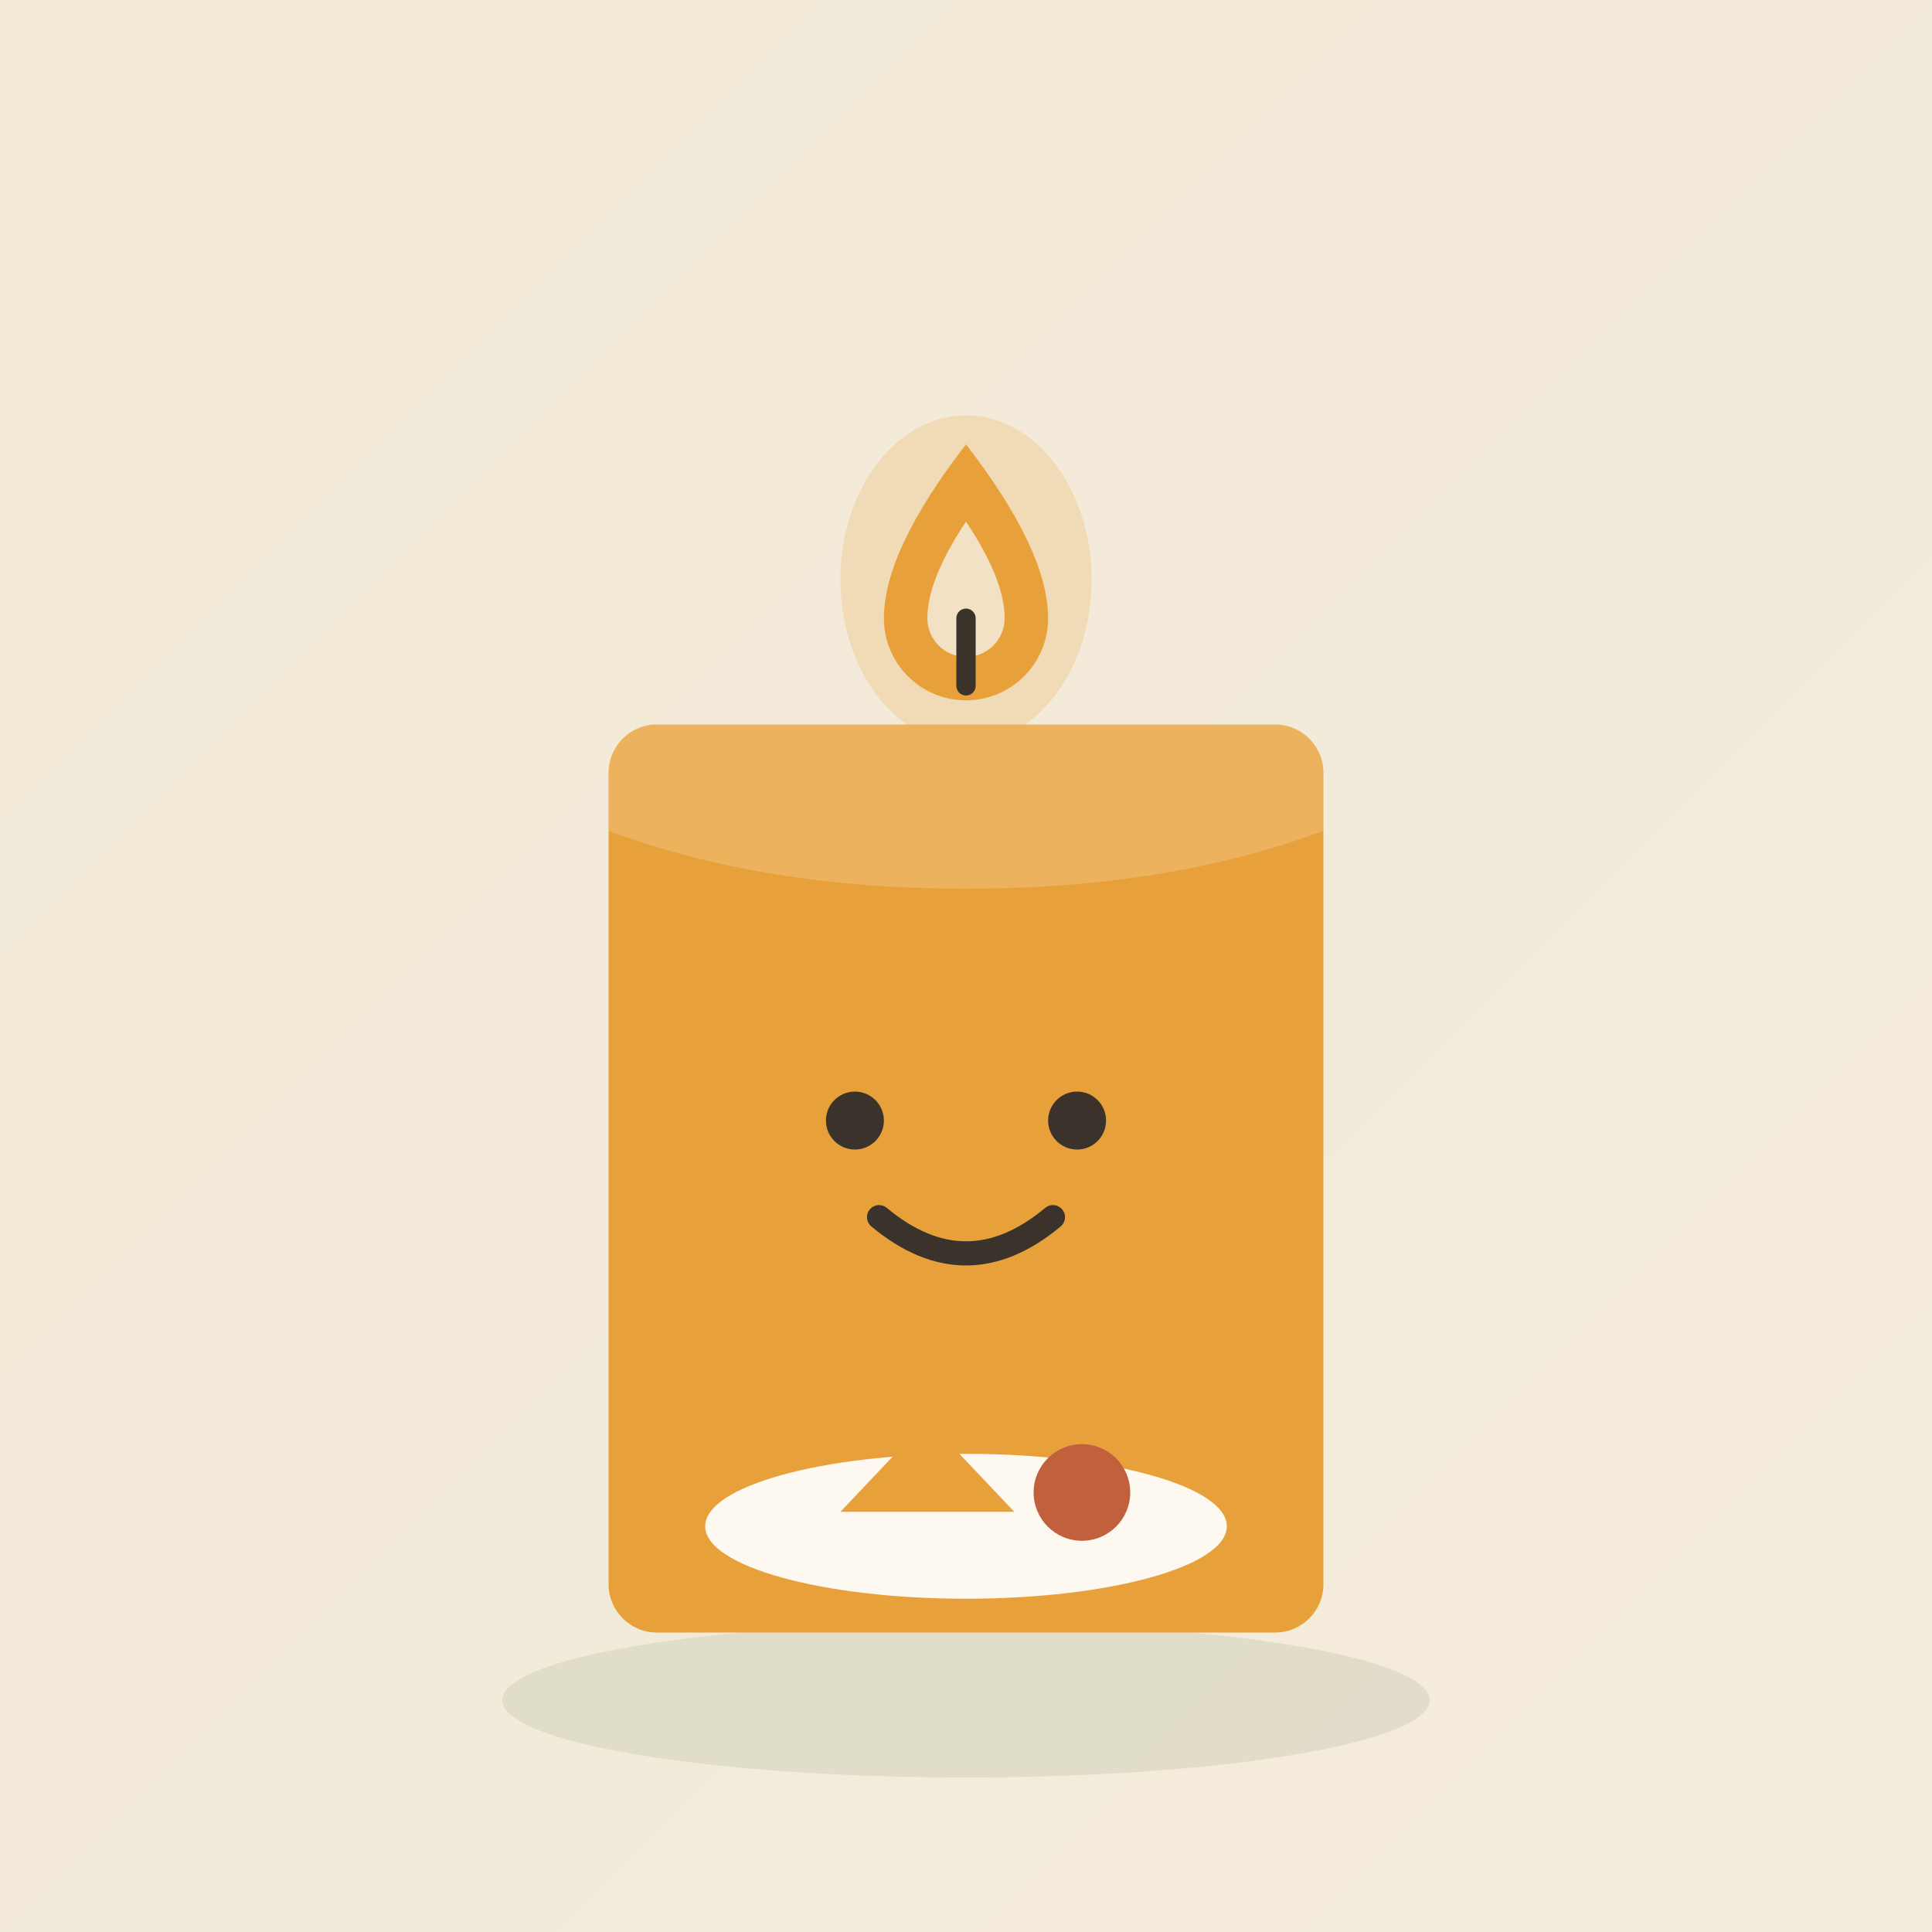
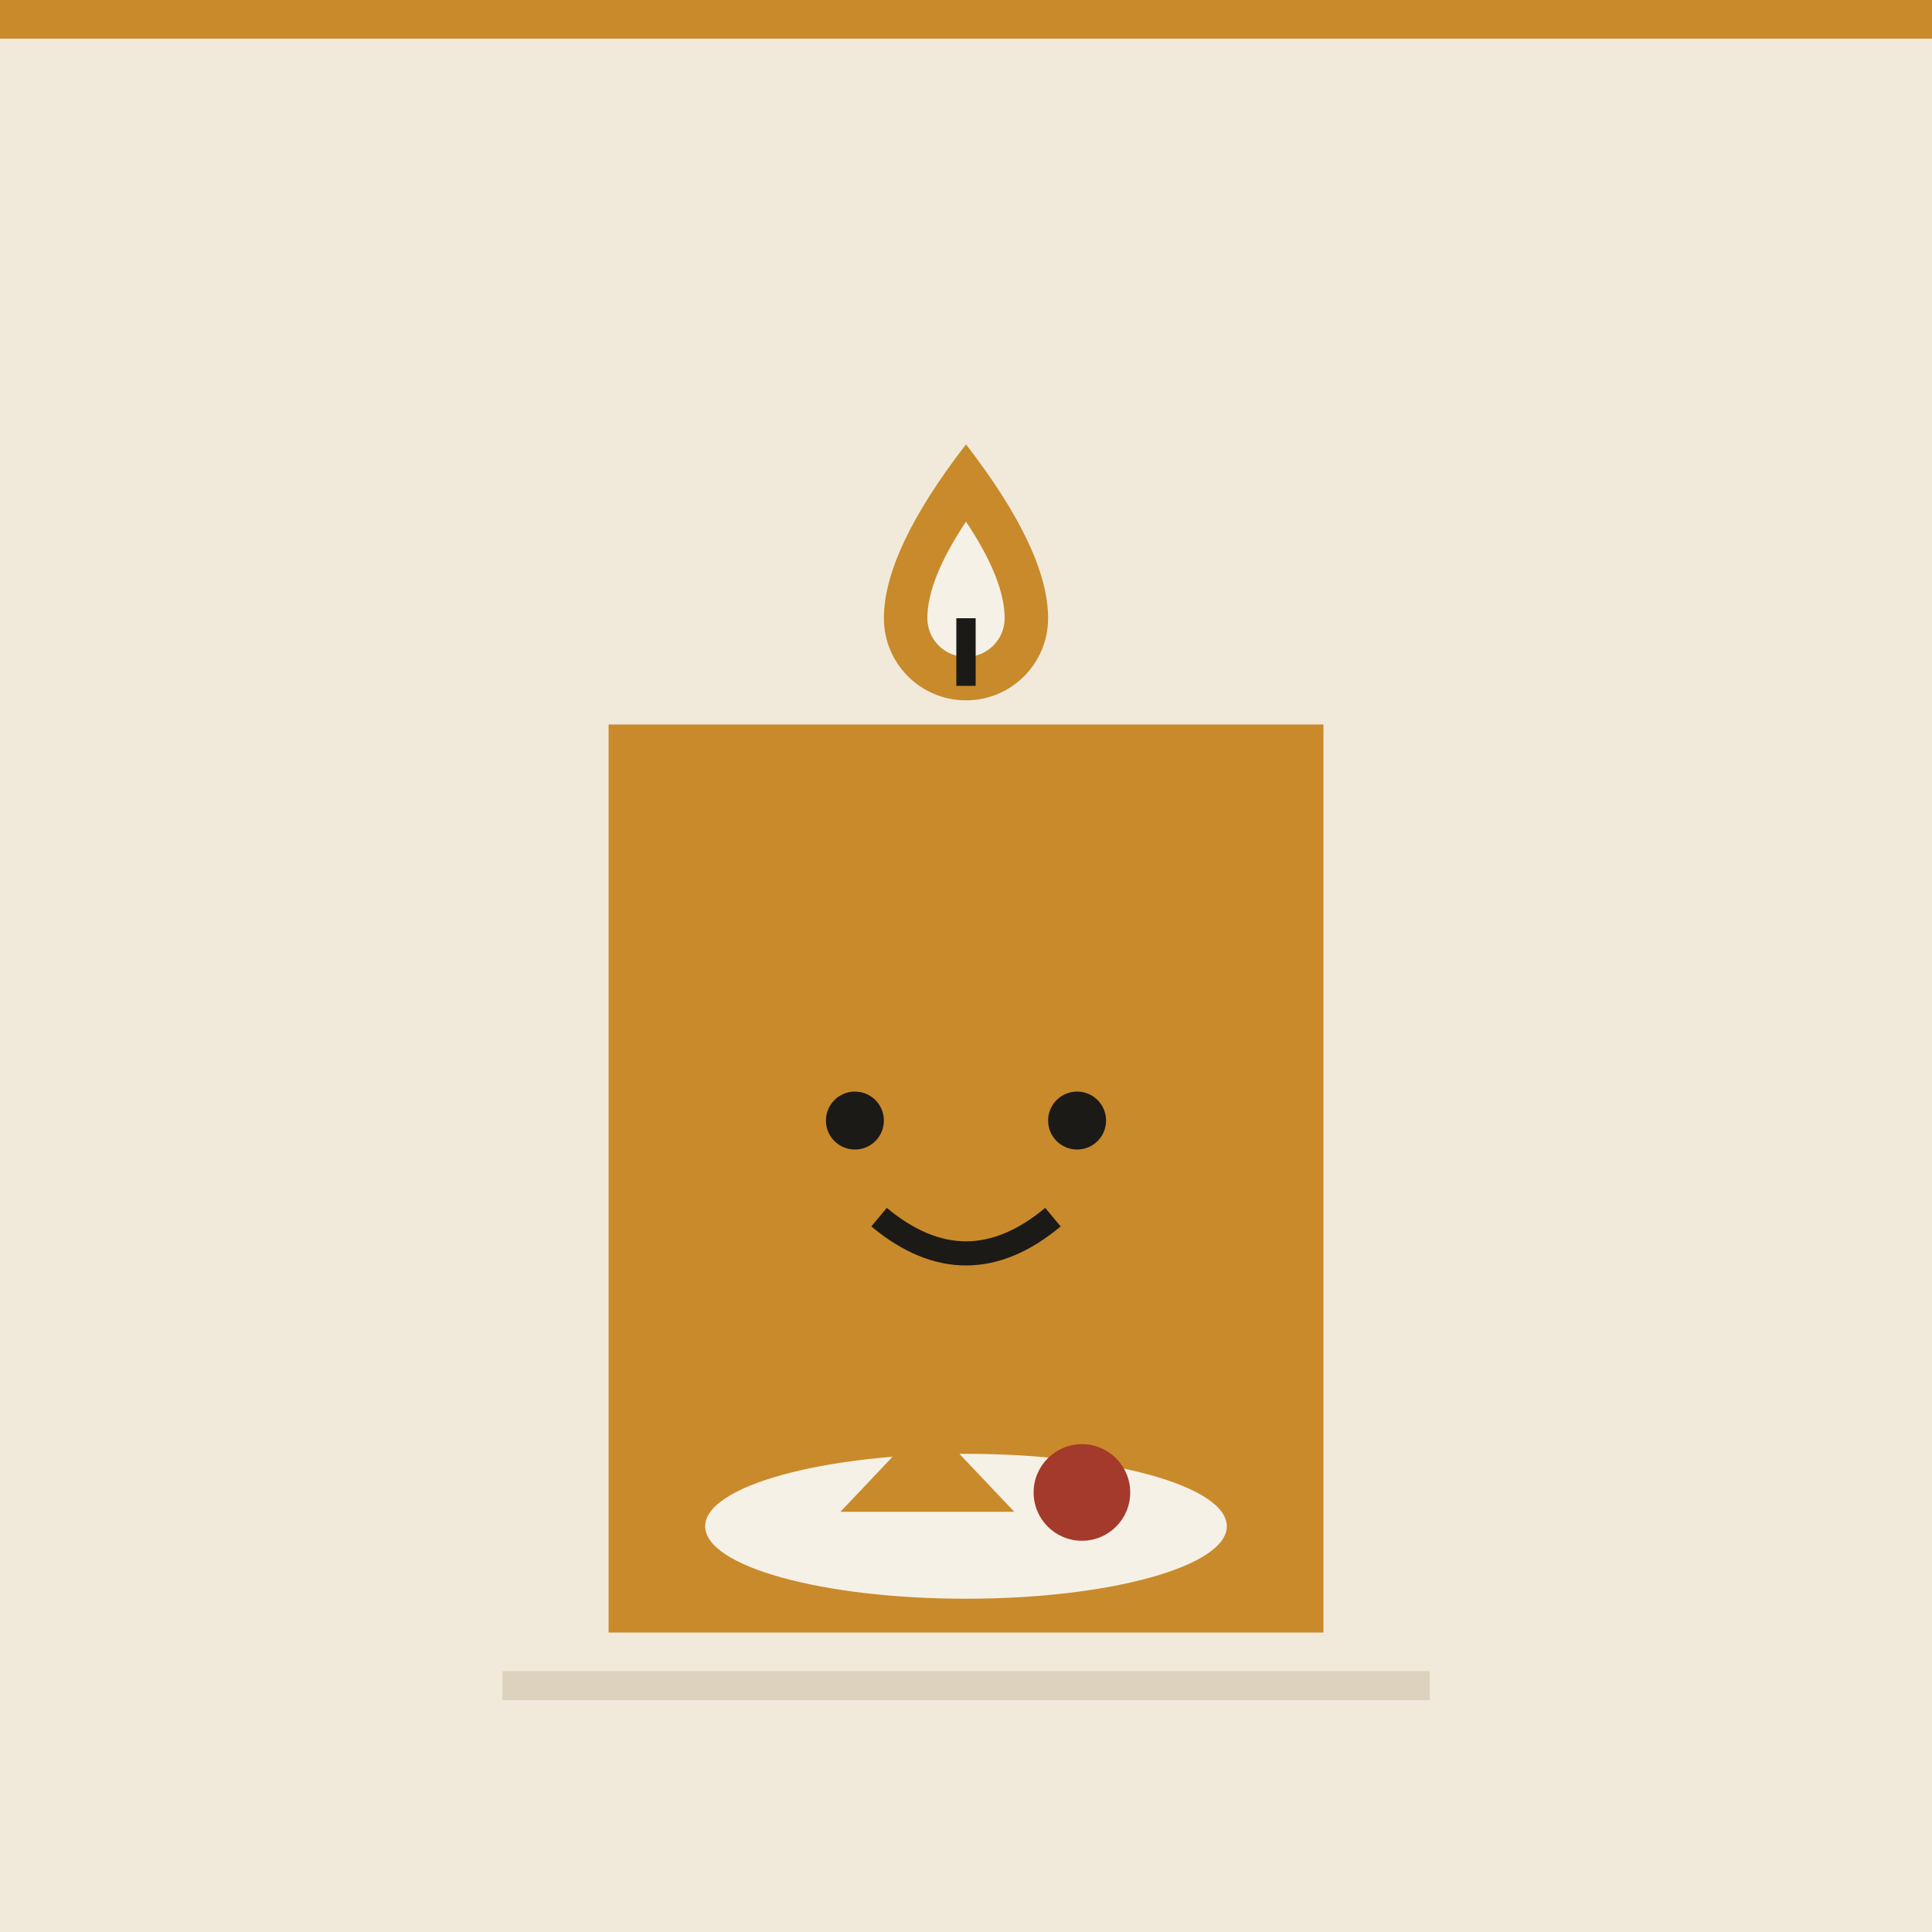
- <svg xmlns="http://www.w3.org/2000/svg" viewBox="0 0 400 400" role="img" aria-label="foodie-bhai placeholder illustration">
-   <defs>
-     <linearGradient id="bg-foodie-bhai" x1="0" y1="0" x2="1" y2="1">
-       <stop offset="0" stop-color="#F2E9D6" />
-       <stop offset="1" stop-color="#F4ECDD" />
-     </linearGradient>
-   </defs>
-   <rect width="400" height="400" fill="url(#bg-foodie-bhai)" />
-   <ellipse cx="200" cy="352" rx="96" ry="16" fill="#8B9A7B" opacity=".18" />
-   <g>
-     <ellipse cx="200" cy="120" rx="26" ry="34" fill="#E8A13A" opacity=".22" />
-     <path d="M200 92 q17 22 17 36 a17 17 0 0 1 -34 0 q0 -14 17 -36 Z" fill="#E8A13A" />
-     <path d="M200 108 q8 12 8 20 a8 8 0 0 1 -16 0 q0 -8 8 -20 Z" fill="#F4ECDD" opacity=".85" />
-   </g>
-   <path d="M200 128 v14" stroke="#3B322C" stroke-width="4" stroke-linecap="round" />
-   <path d="M136 150 h128 a10 10 0 0 1 10 10 v168 a10 10 0 0 1 -10 10 h-128              a10 10 0 0 1 -10 -10 v-168 a10 10 0 0 1 10 -10 Z" fill="#E8A13A" />
-   <path d="M136 150 h128 a10 10 0 0 1 10 10 v12 q-32 12 -74 12 t-74 -12 v-12              a10 10 0 0 1 10 -10 Z" fill="#fff" opacity=".18" />
-   <g fill="#3B322C">
+ <svg xmlns="http://www.w3.org/2000/svg" viewBox="0 0 400 400" role="img" aria-label="foodie-bhai">
+   <rect width="400" height="400" fill="#F1EADB" />
+   <rect x="0" y="0" width="400" height="8" fill="#C98A2B" />
+   <rect x="104" y="346" width="192" height="6" fill="#DCD2BE" />
+   <path d="M200 92 q17 22 17 36 a17 17 0 0 1 -34 0 q0 -14 17 -36 Z" fill="#C98A2B" />
+   <path d="M200 108 q8 12 8 20 a8 8 0 0 1 -16 0 q0 -8 8 -20 Z" fill="#F6F1E7" />
+   <path d="M200 128 v14" stroke="#1C1A17" stroke-width="4" />
+   <rect x="126" y="150" width="148" height="188" fill="#C98A2B" />
+   <g fill="#1C1A17">
    <circle cx="177" cy="232" r="6" />
    <circle cx="223" cy="232" r="6" />
  </g>
-   <path d="M182 252 q18 15 36 0" stroke="#3B322C" stroke-width="5" fill="none" stroke-linecap="round" />
+   <path d="M182 252 q18 15 36 0" stroke="#1C1A17" stroke-width="5" fill="none" />
  <g transform="translate(200 316)">
-     <ellipse cx="0" cy="0" rx="54" ry="15" fill="#fff" opacity=".92" />
-     <path d="M-26 -3 L-8 -22 L10 -3 Z" fill="#E8A13A" />
-     <circle cx="24" cy="-7" r="10" fill="#C0603D" />
+     <ellipse cx="0" cy="0" rx="54" ry="15" fill="#F6F1E7" />
+     <path d="M-26 -3 L-8 -22 L10 -3 Z" fill="#C98A2B" />
+     <circle cx="24" cy="-7" r="10" fill="#A33A2B" />
  </g>
</svg>
